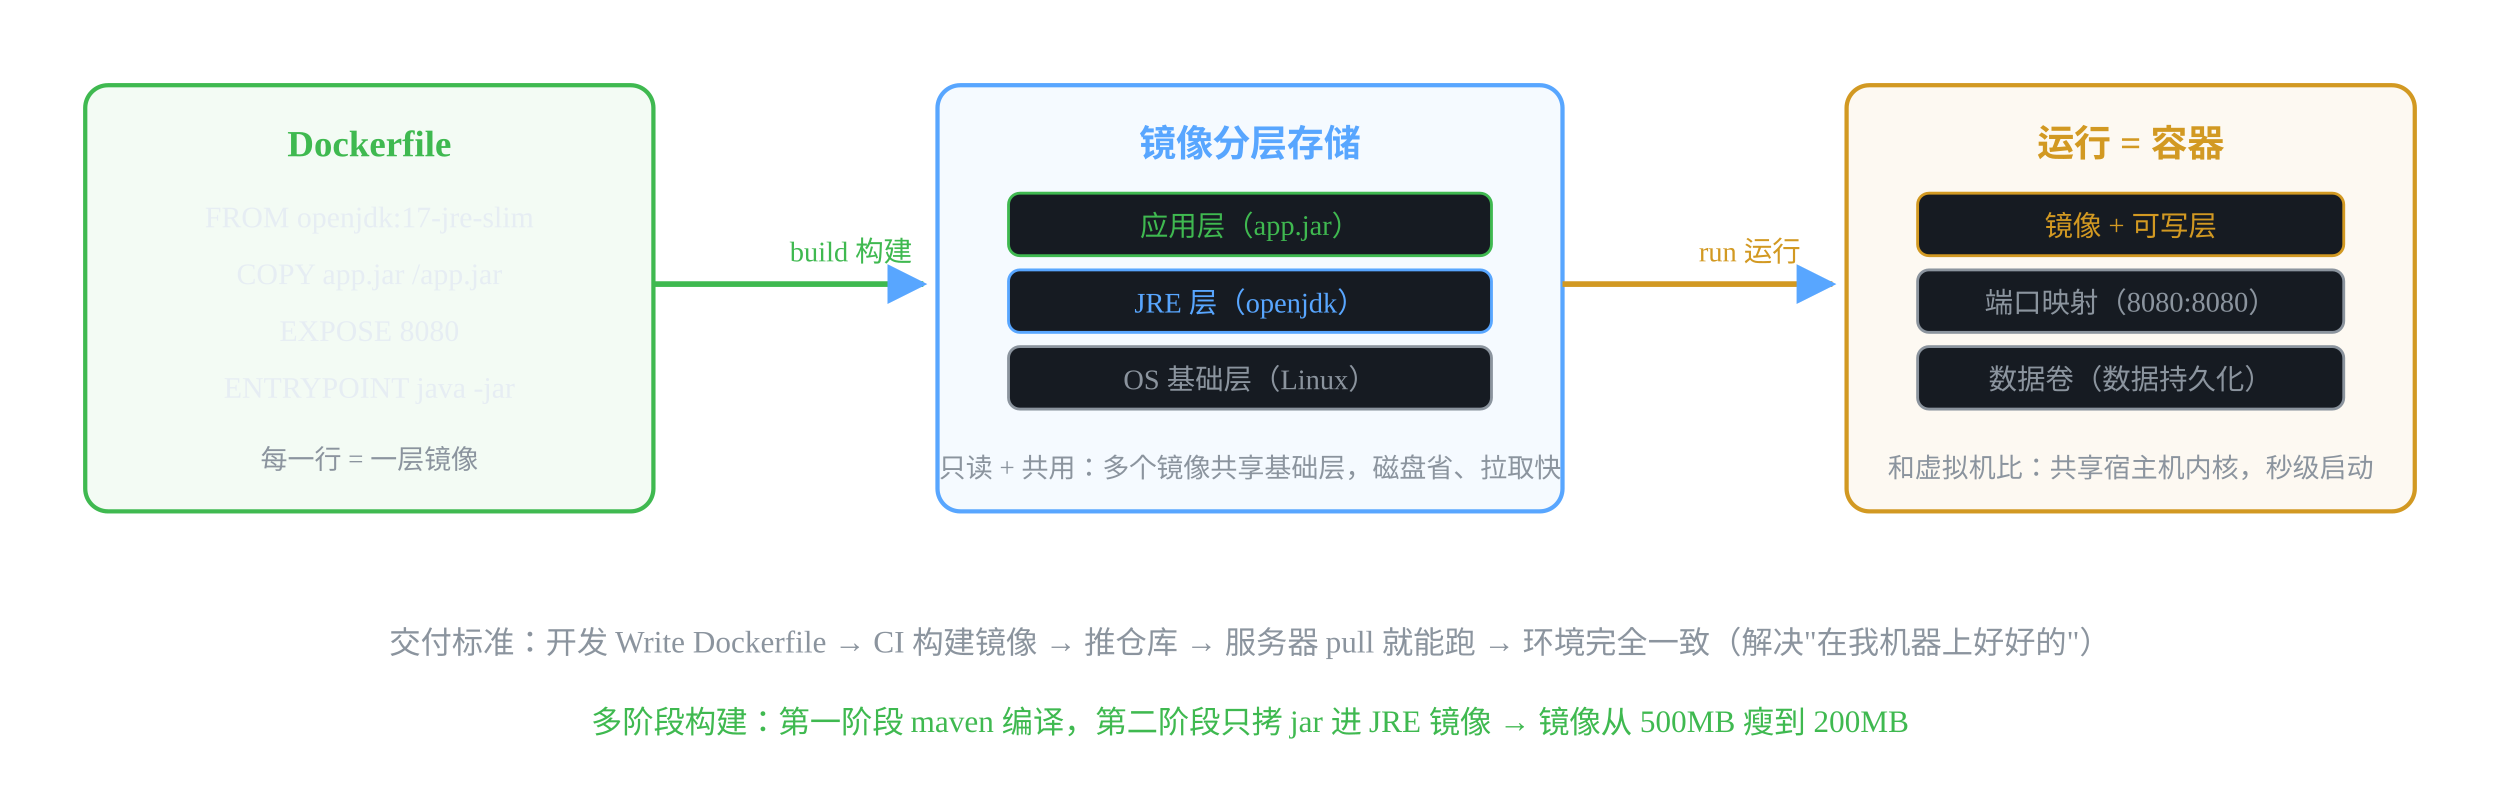
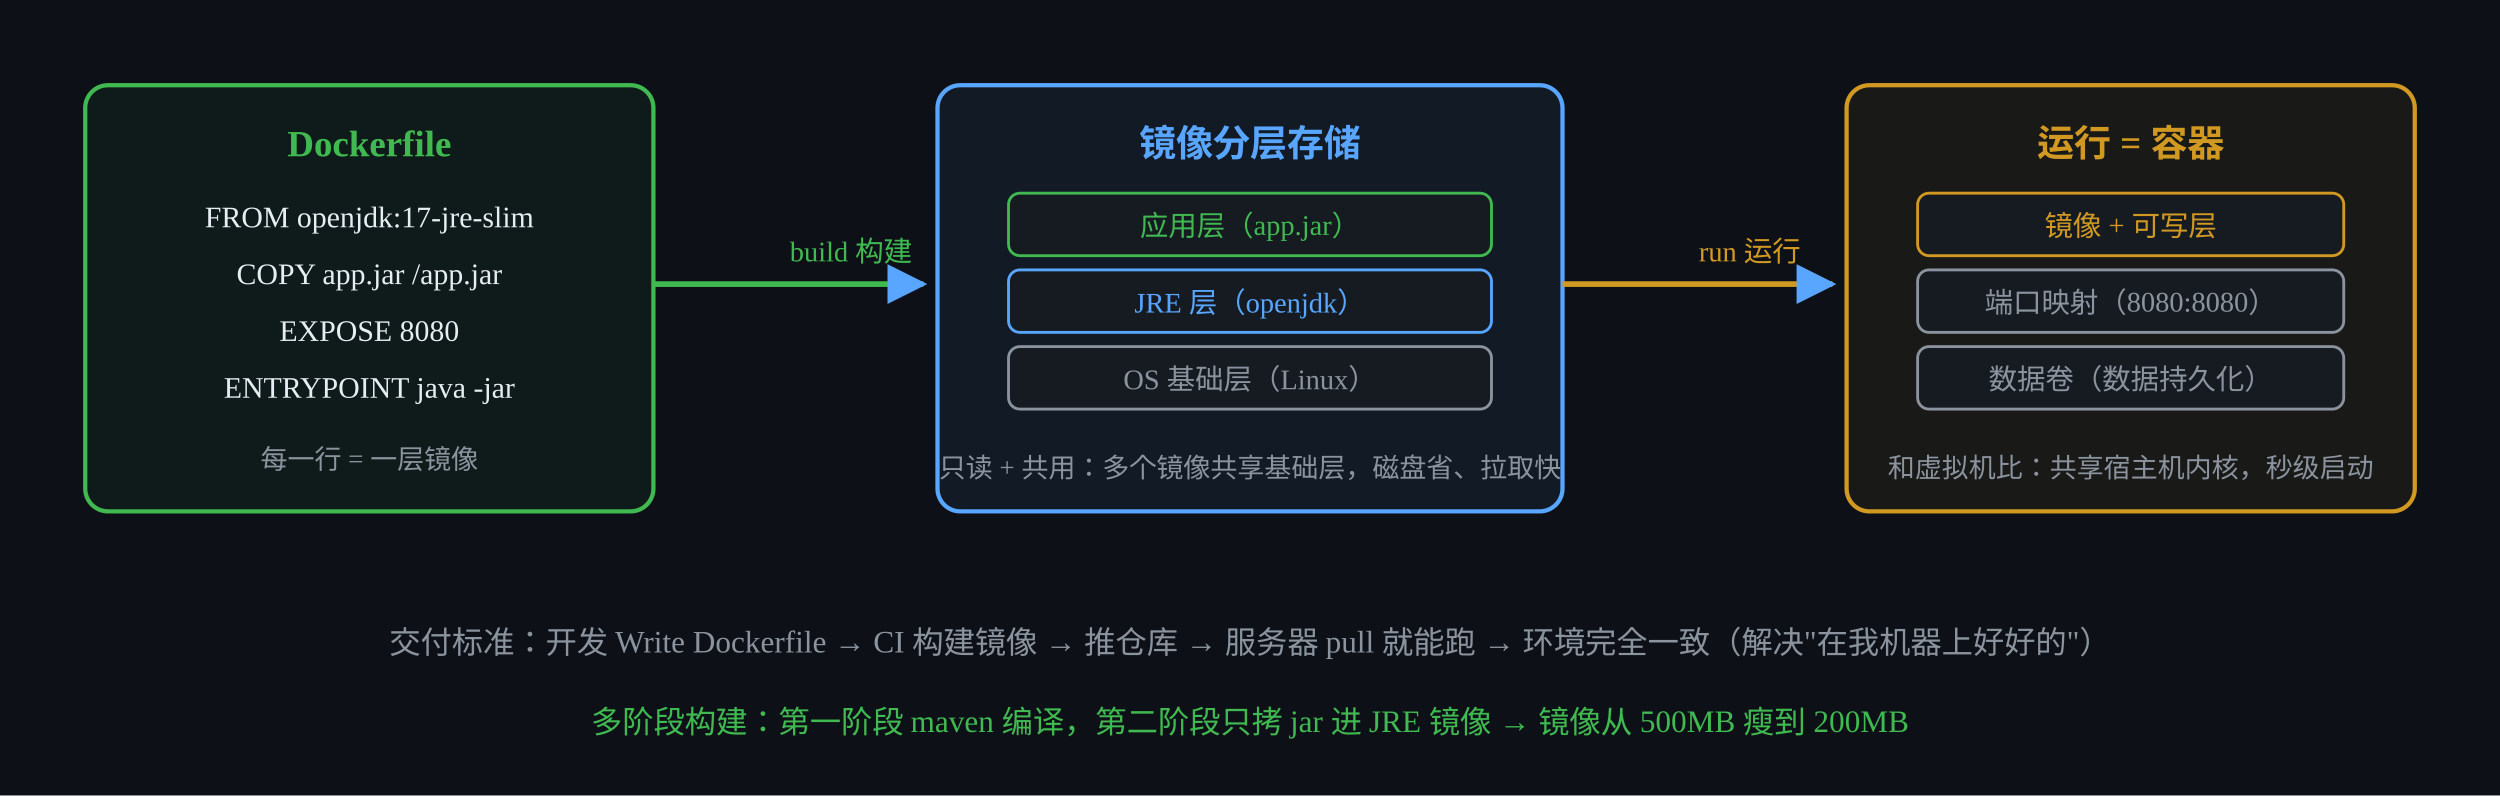
<svg xmlns="http://www.w3.org/2000/svg" width="880" height="280" viewBox="0 0 880 280">
+   <rect x="0" y="0" width="880" height="280" fill="#0d1117" />
  <defs>
    <marker id="arr" viewBox="0 0 10 10" refX="9" refY="5" markerWidth="7" markerHeight="7" orient="auto-start-reverse">
      <path d="M 0 0 L 10 5 L 0 10 z" fill="#58a6ff" />
    </marker>
  </defs>
  <rect x="30" y="30" width="200" height="150" rx="8" fill="rgba(63,185,80,.06)" stroke="#3fb950" stroke-width="1.5" />
  <text x="130" y="55" text-anchor="middle" fill="#3fb950" font-size="13" font-weight="bold">Dockerfile</text>
  <text x="130" y="80" text-anchor="middle" fill="#e6edf3" font-size="10.5">FROM openjdk:17-jre-slim</text>
  <text x="130" y="100" text-anchor="middle" fill="#e6edf3" font-size="10.5">COPY app.jar /app.jar</text>
  <text x="130" y="120" text-anchor="middle" fill="#e6edf3" font-size="10.5">EXPOSE 8080</text>
  <text x="130" y="140" text-anchor="middle" fill="#e6edf3" font-size="10.5">ENTRYPOINT java -jar</text>
  <text x="130" y="165" text-anchor="middle" fill="#8b949e" font-size="9.5">每一行 = 一层镜像</text>
  <rect x="330" y="30" width="220" height="150" rx="8" fill="rgba(88,166,255,.06)" stroke="#58a6ff" stroke-width="1.5" />
  <text x="440" y="55" text-anchor="middle" fill="#58a6ff" font-size="13" font-weight="bold">镜像分层存储</text>
  <rect x="355" y="68" width="170" height="22" rx="4" fill="#161b22" stroke="#3fb950" />
  <text x="440" y="83" text-anchor="middle" fill="#3fb950" font-size="10">应用层（app.jar）</text>
  <rect x="355" y="95" width="170" height="22" rx="4" fill="#161b22" stroke="#58a6ff" />
  <text x="440" y="110" text-anchor="middle" fill="#58a6ff" font-size="10">JRE 层（openjdk）</text>
  <rect x="355" y="122" width="170" height="22" rx="4" fill="#161b22" stroke="#8b949e" />
  <text x="440" y="137" text-anchor="middle" fill="#8b949e" font-size="10">OS 基础层（Linux）</text>
  <text x="440" y="168" text-anchor="middle" fill="#8b949e" font-size="9.5">只读 + 共用：多个镜像共享基础层，磁盘省、拉取快</text>
  <rect x="650" y="30" width="200" height="150" rx="8" fill="rgba(216,150,34,.06)" stroke="#d29922" stroke-width="1.5" />
  <text x="750" y="55" text-anchor="middle" fill="#d29922" font-size="13" font-weight="bold">运行 = 容器</text>
  <rect x="675" y="68" width="150" height="22" rx="4" fill="#161b22" stroke="#d29922" />
  <text x="750" y="83" text-anchor="middle" fill="#d29922" font-size="10">镜像 + 可写层</text>
  <rect x="675" y="95" width="150" height="22" rx="4" fill="#161b22" stroke="#8b949e" />
  <text x="750" y="110" text-anchor="middle" fill="#8b949e" font-size="10">端口映射（8080:8080）</text>
  <rect x="675" y="122" width="150" height="22" rx="4" fill="#161b22" stroke="#8b949e" />
  <text x="750" y="137" text-anchor="middle" fill="#8b949e" font-size="10">数据卷（数据持久化）</text>
  <text x="750" y="168" text-anchor="middle" fill="#8b949e" font-size="9.5">和虚拟机比：共享宿主机内核，秒级启动</text>
  <line x1="230" y1="100" x2="325" y2="100" stroke="#3fb950" stroke-width="2" marker-end="url(#arr)" />
  <text x="278" y="92" fill="#3fb950" font-size="10">build 构建</text>
  <line x1="550" y1="100" x2="645" y2="100" stroke="#d29922" stroke-width="2" marker-end="url(#arr)" />
  <text x="598" y="92" fill="#d29922" font-size="10">run 运行</text>
  <text x="440" y="230" text-anchor="middle" fill="#8b949e" font-size="11">交付标准：开发 Write Dockerfile → CI 构建镜像 → 推仓库 → 服务器 pull 就能跑 → 环境完全一致（解决"在我机器上好好的"）</text>
  <text x="440" y="258" text-anchor="middle" fill="#3fb950" font-size="11">多阶段构建：第一阶段 maven 编译，第二阶段只拷 jar 进 JRE 镜像 → 镜像从 500MB 瘦到 200MB</text>
</svg>
